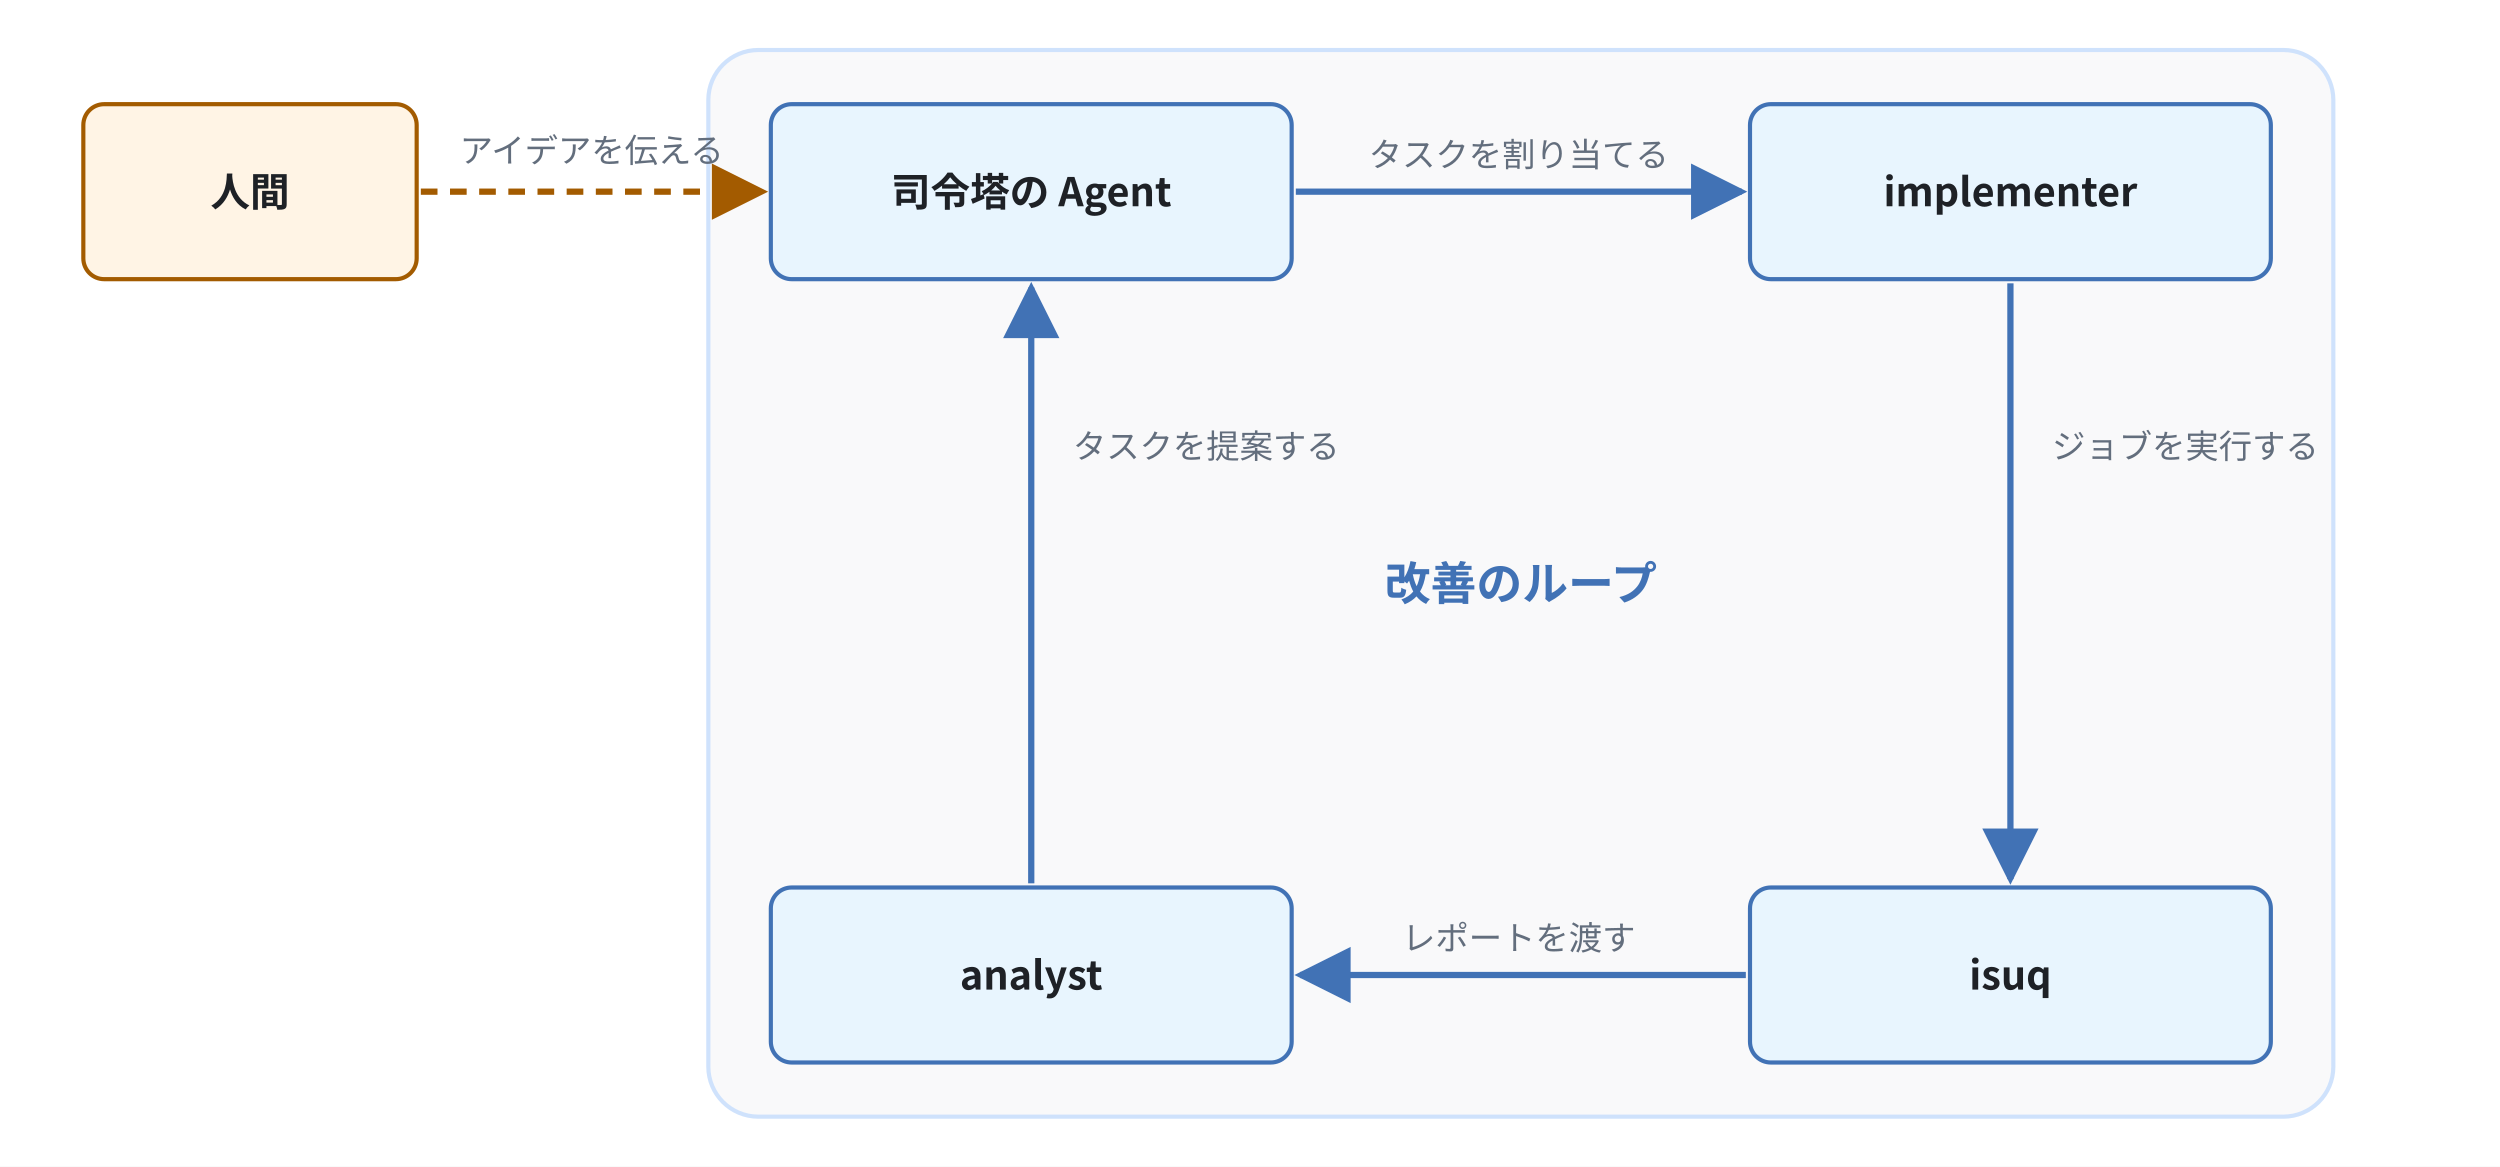
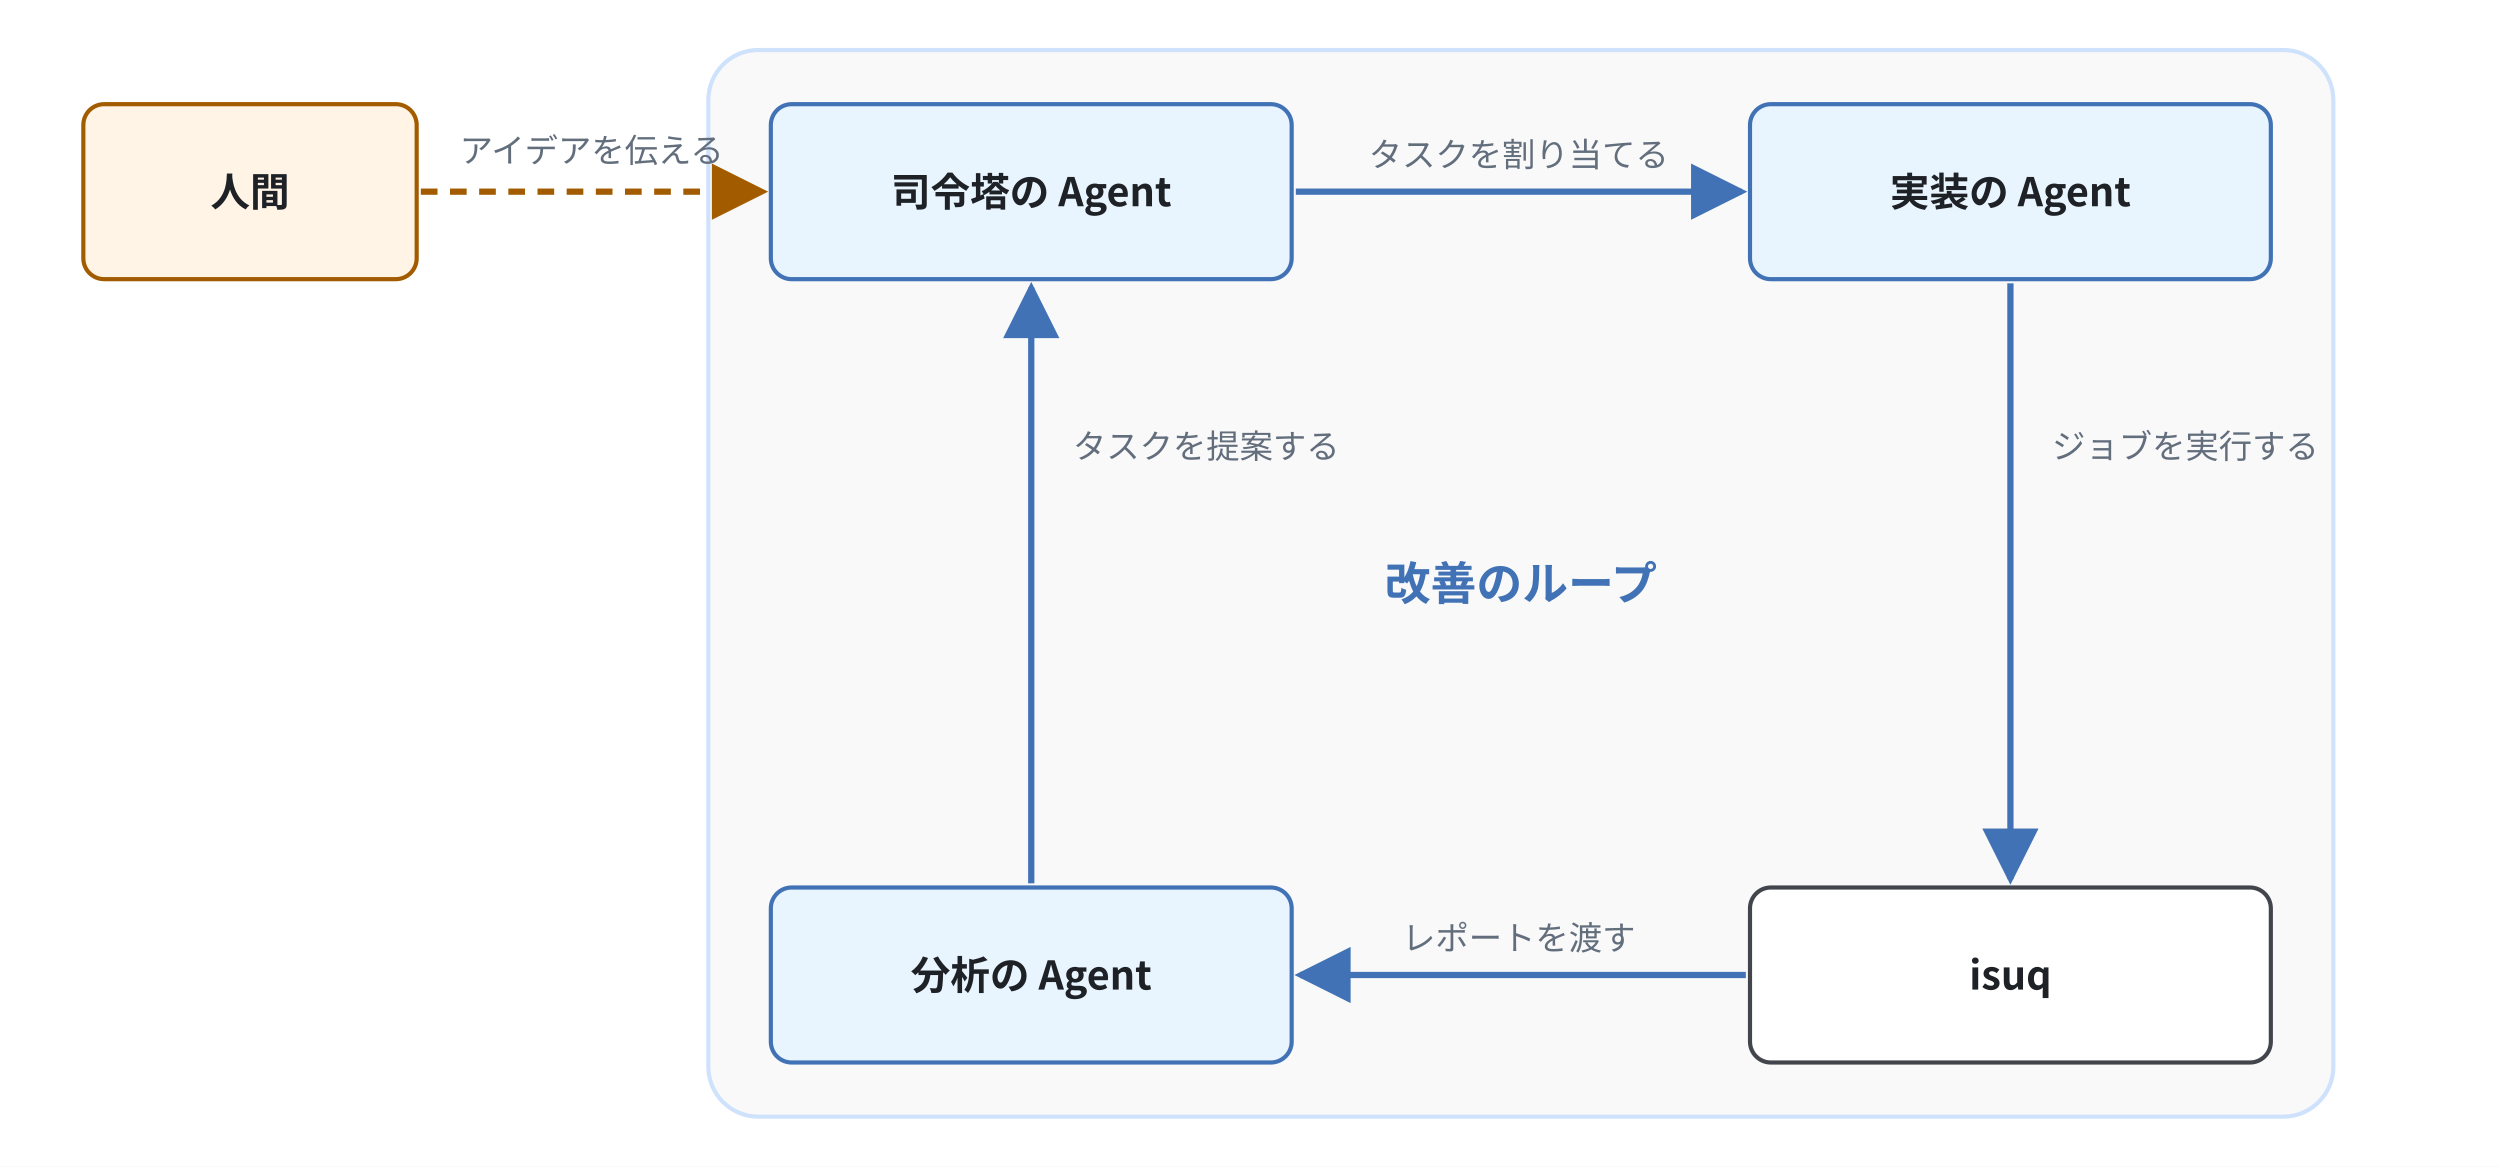
<svg xmlns="http://www.w3.org/2000/svg" width="1200" height="560" viewBox="0 0 1200 560" font-family="'Hiragino Kaku Gothic ProN', 'Hiragino Sans', 'Noto Sans JP', 'Noto Sans CJK JP', 'Yu Gothic', Meiryo, sans-serif">
  <defs>
    <marker id="arrow" viewBox="0 0 10 10" refX="9" refY="5" markerWidth="9" markerHeight="9" orient="auto-start-reverse">
      <path d="M0,0 L10,5 L0,10 z" fill="#636e7d" />
    </marker>
    <marker id="arrowO" viewBox="0 0 10 10" refX="9" refY="5" markerWidth="9" markerHeight="9" orient="auto-start-reverse">
      <path d="M0,0 L10,5 L0,10 z" fill="#a35b00" />
    </marker>
    <marker id="arrowB" viewBox="0 0 10 10" refX="9" refY="5" markerWidth="9" markerHeight="9" orient="auto-start-reverse">
      <path d="M0,0 L10,5 L0,10 z" fill="#4172b5" />
    </marker>
  </defs>
  <rect width="1200" height="560" fill="#ffffff" />
  <rect x="340" y="24" width="780" height="512" rx="24" fill="#f9f9fa" stroke="#cfe2fc" stroke-width="2" />
  <text x="730" y="288" font-size="22" fill="#4172b5" font-weight="bold" text-anchor="middle">改善のループ</text>
  <g font-size="19" text-anchor="middle">
    <rect x="370" y="50" width="250" height="84" rx="10" fill="#e8f5fe" stroke="#4172b5" stroke-width="2" />
    <text x="495" y="99" fill="#1e2126" font-weight="bold">司令塔の Agent</text>
    <rect x="840" y="50" width="250" height="84" rx="10" fill="#e8f5fe" stroke="#4172b5" stroke-width="2" />
-     <text x="965" y="99" fill="#1e2126" font-weight="bold">implementer</text>
-     <rect x="840" y="426" width="250" height="84" rx="10" fill="#e8f5fe" stroke="#4172b5" stroke-width="2" />
+     <text x="965" y="99" fill="#1e2126" font-weight="bold">実装の Agent</text>
+     <rect x="840" y="426" width="250" height="84" rx="10" fill="#ffffff" stroke="#42464c" stroke-width="2" />
    <text x="965" y="475" fill="#1e2126" font-weight="bold">isuq</text>
    <rect x="370" y="426" width="250" height="84" rx="10" fill="#e8f5fe" stroke="#4172b5" stroke-width="2" />
-     <text x="495" y="475" fill="#1e2126" font-weight="bold">analyst</text>
+     <text x="495" y="475" fill="#1e2126" font-weight="bold">分析の Agent</text>
    <rect x="40" y="50" width="160" height="84" rx="10" fill="#fff4e5" stroke="#a35b00" stroke-width="2" />
    <text x="120" y="99" fill="#1e2126" font-weight="bold">人間</text>
  </g>
  <g stroke="#4172b5" stroke-width="3" fill="none" marker-end="url(#arrowB)">
    <path d="M622,92 L836,92" />
    <path d="M965,136 L965,422" />
    <path d="M838,468 L624,468" />
    <path d="M495,424 L495,138" />
  </g>
  <g font-size="16" fill="#636e7d" text-anchor="middle">
    <text x="729" y="80">タスクを割り当てる</text>
    <text x="985" y="220" text-anchor="start">ジョブを実行する</text>
    <text x="729" y="456">レポートを渡す</text>
    <text x="515" y="220" text-anchor="start">タスクを提案する</text>
  </g>
  <path d="M202,92 L366,92" stroke="#a35b00" stroke-width="3" fill="none" stroke-dasharray="8 6" marker-end="url(#arrowO)" />
  <text x="284" y="78" font-size="16" fill="#636e7d" text-anchor="middle">アイデアを伝える</text>
</svg>
